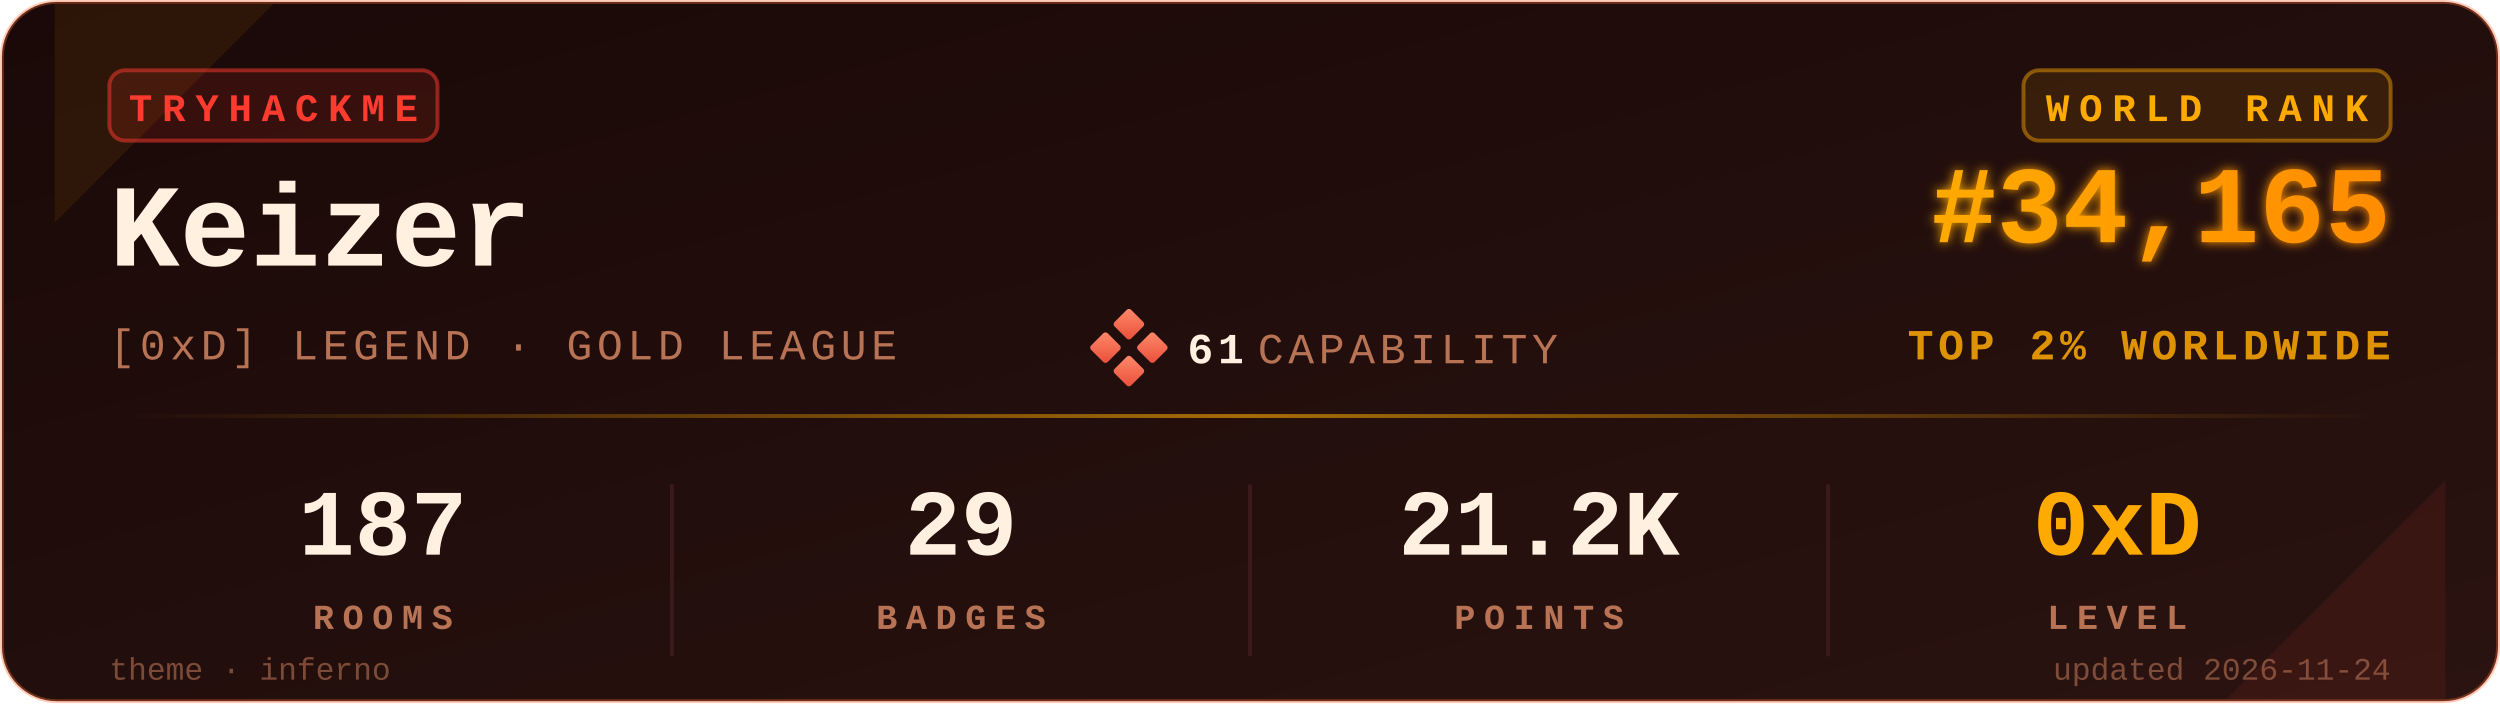
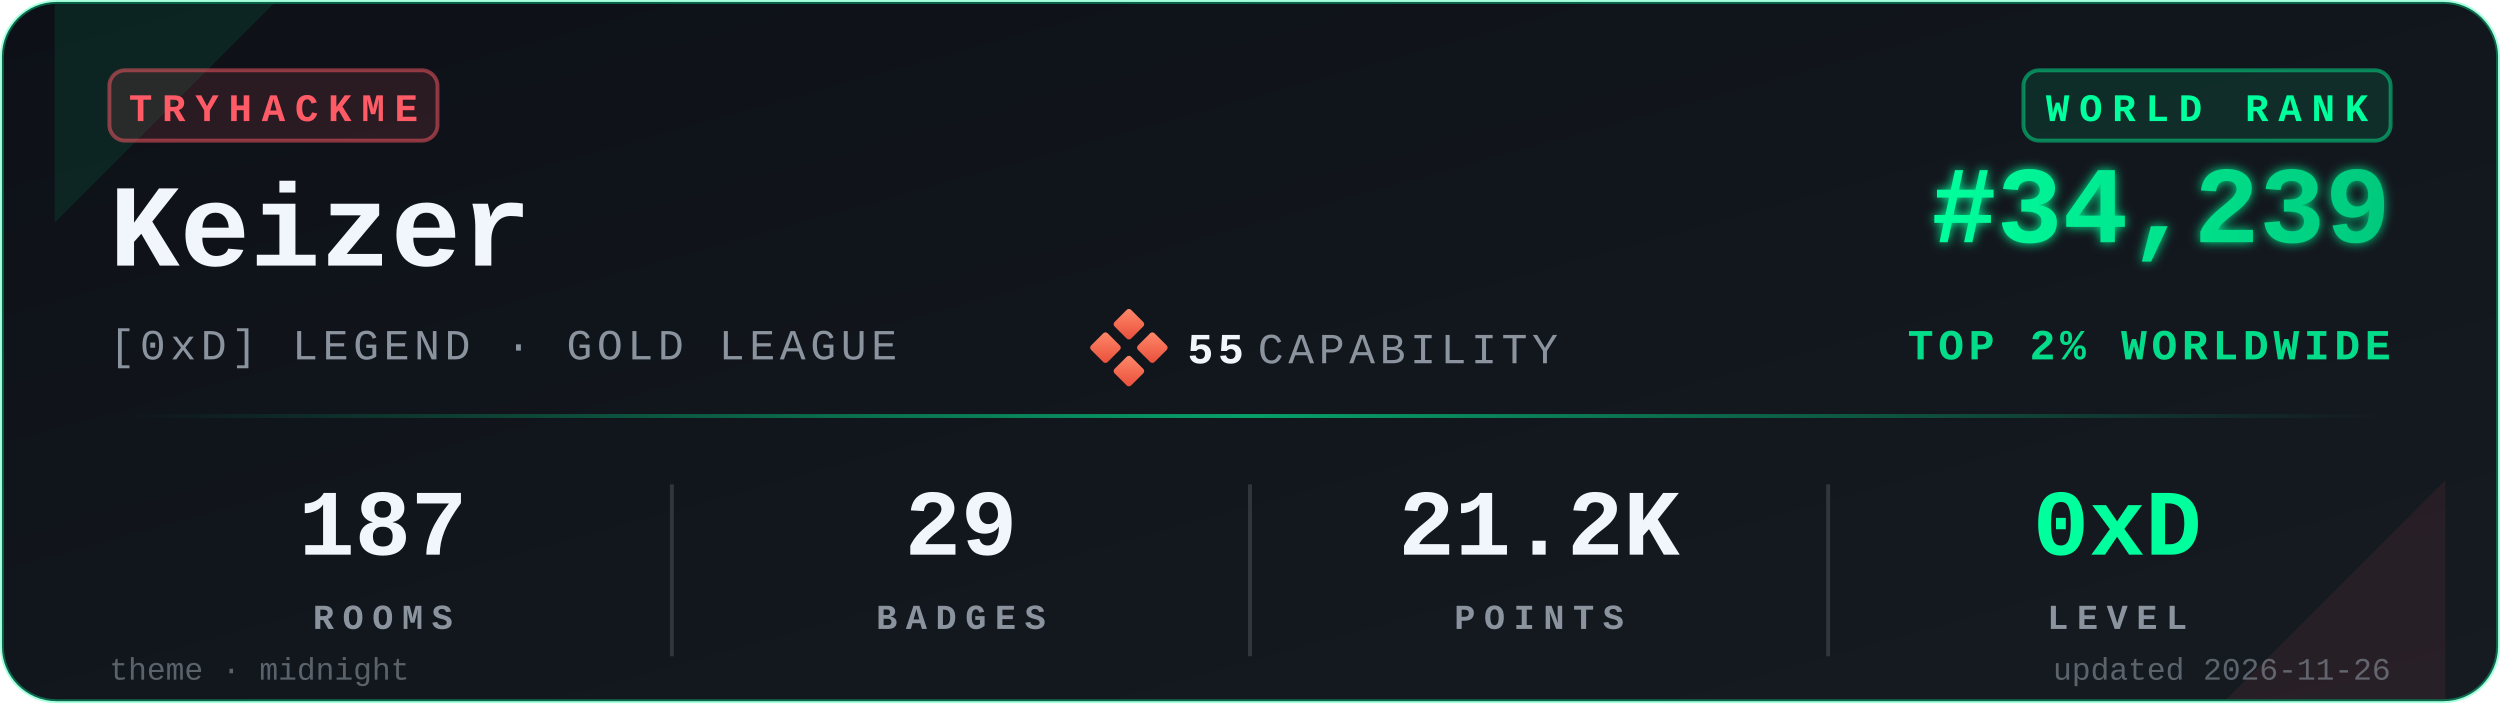
<svg xmlns="http://www.w3.org/2000/svg" viewBox="0 0 640 180" width="640" height="180" role="img" aria-label="TryHackMe stats for Keizer">
  <defs>
    <linearGradient id="bgGrad" x1="0" y1="0" x2="1" y2="1">
-       <stop offset="0%" stop-color="#1a0908" />
-       <stop offset="100%" stop-color="#2a1310" />
+       <stop offset="0%" stop-color="#0d1117" />
+       <stop offset="100%" stop-color="#161b22" />
    </linearGradient>
    <linearGradient id="rankGrad" x1="0" y1="0" x2="1" y2="0">
-       <stop offset="0%" stop-color="#FFAA00" />
-       <stop offset="100%" stop-color="#FF8C00" />
+       <stop offset="0%" stop-color="#00FF9D" />
+       <stop offset="100%" stop-color="#00C97D" />
    </linearGradient>
    <linearGradient id="accentGrad" x1="0" y1="0" x2="1" y2="0">
-       <stop offset="0%" stop-color="#FFAA00" stop-opacity="0" />
-       <stop offset="50%" stop-color="#FFAA00" stop-opacity="0.6" />
-       <stop offset="100%" stop-color="#FFAA00" stop-opacity="0" />
+       <stop offset="0%" stop-color="#00FF9D" stop-opacity="0" />
+       <stop offset="50%" stop-color="#00FF9D" stop-opacity="0.6" />
+       <stop offset="100%" stop-color="#00FF9D" stop-opacity="0" />
    </linearGradient>
    <linearGradient id="capGrad" x1="0" y1="0" x2="1" y2="1">
      <stop offset="0%" stop-color="#ff8a6b" />
      <stop offset="100%" stop-color="#e94e3a" />
    </linearGradient>
    <filter id="glow" x="-20%" y="-20%" width="140%" height="140%">
      <feGaussianBlur stdDeviation="1.4" result="b" />
      <feMerge>
        <feMergeNode in="b" />
        <feMergeNode in="SourceGraphic" />
      </feMerge>
    </filter>
  </defs>
-   <rect x="0.5" y="0.5" width="639" height="179" rx="14" ry="14" fill="url(#bgGrad)" stroke="#FF6B35" stroke-opacity="0.35" stroke-width="1" />
-   <path d="M 14,1 L 70,1 L 14,57 Z" fill="#FFAA00" opacity="0.08" />
-   <path d="M 626,179 L 570,179 L 626,123 Z" fill="#FF3B30" opacity="0.08" />
+   <rect x="0.5" y="0.5" width="639" height="179" rx="14" ry="14" fill="url(#bgGrad)" stroke="#00FF9D" stroke-opacity="0.35" stroke-width="1" />
+   <path d="M 14,1 L 70,1 L 14,57 Z" fill="#00FF9D" opacity="0.08" />
+   <path d="M 626,179 L 570,179 L 626,123 Z" fill="#FF5B67" opacity="0.08" />
  <g transform="translate(28,18)">
-     <rect x="0" y="0" width="84" height="18" rx="4" ry="4" fill="#FF3B30" fill-opacity="0.12" stroke="#FF3B30" stroke-opacity="0.5" />
-     <text x="42" y="13" fill="#FF3B30" font-family="ui-monospace,'SF Mono','Menlo','Cascadia Code','Consolas','Liberation Mono',monospace" font-size="10" font-weight="700" letter-spacing="2.5" text-anchor="middle">TRYHACKME</text>
+     <rect x="0" y="0" width="84" height="18" rx="4" ry="4" fill="#FF5B67" fill-opacity="0.12" stroke="#FF5B67" stroke-opacity="0.5" />
+     <text x="42" y="13" fill="#FF5B67" font-family="ui-monospace,'SF Mono','Menlo','Cascadia Code','Consolas','Liberation Mono',monospace" font-size="10" font-weight="700" letter-spacing="2.5" text-anchor="middle">TRYHACKME</text>
  </g>
-   <text x="28" y="68" fill="#FFF0E0" font-family="ui-monospace,'SF Mono','Menlo','Cascadia Code','Consolas','Liberation Mono',monospace" font-size="30" font-weight="700">Keizer</text>
-   <text x="28" y="92" fill="#B87355" font-family="ui-monospace,'SF Mono','Menlo','Cascadia Code','Consolas','Liberation Mono',monospace" font-size="11" font-weight="500" letter-spacing="1.2">[0xD] LEGEND · GOLD LEAGUE</text>
+   <text x="28" y="68" fill="#f0f6fc" font-family="ui-monospace,'SF Mono','Menlo','Cascadia Code','Consolas','Liberation Mono',monospace" font-size="30" font-weight="700">Keizer</text>
+   <text x="28" y="92" fill="#8b949e" font-family="ui-monospace,'SF Mono','Menlo','Cascadia Code','Consolas','Liberation Mono',monospace" font-size="11" font-weight="500" letter-spacing="1.2">[0xD] LEGEND · GOLD LEAGUE</text>
  <g transform="translate(280,80)">
    <rect x="6" y="0" width="6" height="6" rx="0.8" fill="url(#capGrad)" transform="rotate(45 9 3)" />
    <rect x="0" y="6" width="6" height="6" rx="0.8" fill="url(#capGrad)" transform="rotate(45 3 9)" />
    <rect x="12" y="6" width="6" height="6" rx="0.8" fill="url(#capGrad)" transform="rotate(45 15 9)" />
    <rect x="6" y="12" width="6" height="6" rx="0.8" fill="url(#capGrad)" transform="rotate(45 9 15)" />
-     <text x="24" y="13" fill="#FFF0E0" font-family="ui-monospace,'SF Mono','Menlo','Cascadia Code','Consolas','Liberation Mono',monospace" font-size="11" font-weight="700" letter-spacing="1.2">61</text>
-     <text x="42" y="13" fill="#B87355" font-family="ui-monospace,'SF Mono','Menlo','Cascadia Code','Consolas','Liberation Mono',monospace" font-size="11" font-weight="500" letter-spacing="1.2">CAPABILITY</text>
+     <text x="24" y="13" fill="#f0f6fc" font-family="ui-monospace,'SF Mono','Menlo','Cascadia Code','Consolas','Liberation Mono',monospace" font-size="11" font-weight="700" letter-spacing="1.2">55</text>
+     <text x="42" y="13" fill="#8b949e" font-family="ui-monospace,'SF Mono','Menlo','Cascadia Code','Consolas','Liberation Mono',monospace" font-size="11" font-weight="500" letter-spacing="1.2">CAPABILITY</text>
  </g>
  <g transform="translate(612,18)">
-     <rect x="-94" y="0" width="94" height="18" rx="4" ry="4" fill="#FFAA00" fill-opacity="0.10" stroke="#FFAA00" stroke-opacity="0.45" />
-     <text x="-47" y="13" fill="#FFAA00" font-family="ui-monospace,'SF Mono','Menlo','Cascadia Code','Consolas','Liberation Mono',monospace" font-size="10" font-weight="700" letter-spacing="2.5" text-anchor="middle">WORLD RANK</text>
+     <rect x="-94" y="0" width="94" height="18" rx="4" ry="4" fill="#00FF9D" fill-opacity="0.10" stroke="#00FF9D" stroke-opacity="0.45" />
+     <text x="-47" y="13" fill="#00FF9D" font-family="ui-monospace,'SF Mono','Menlo','Cascadia Code','Consolas','Liberation Mono',monospace" font-size="10" font-weight="700" letter-spacing="2.5" text-anchor="middle">WORLD RANK</text>
  </g>
-   <text x="612" y="62" fill="url(#rankGrad)" font-family="ui-monospace,'SF Mono','Menlo','Cascadia Code','Consolas','Liberation Mono',monospace" font-size="28" font-weight="700" text-anchor="end" filter="url(#glow)">#34,165</text>
-   <text x="612" y="92" fill="#FFAA00" fill-opacity="0.85" font-family="ui-monospace,'SF Mono','Menlo','Cascadia Code','Consolas','Liberation Mono',monospace" font-size="11" font-weight="600" letter-spacing="1.2" text-anchor="end">TOP 2% WORLDWIDE</text>
+   <text x="612" y="62" fill="url(#rankGrad)" font-family="ui-monospace,'SF Mono','Menlo','Cascadia Code','Consolas','Liberation Mono',monospace" font-size="28" font-weight="700" text-anchor="end" filter="url(#glow)">#34,239</text>
+   <text x="612" y="92" fill="#00FF9D" fill-opacity="0.85" font-family="ui-monospace,'SF Mono','Menlo','Cascadia Code','Consolas','Liberation Mono',monospace" font-size="11" font-weight="600" letter-spacing="1.2" text-anchor="end">TOP 2% WORLDWIDE</text>
  <rect x="28" y="106" width="584" height="1" fill="url(#accentGrad)" />
  <g font-family="ui-monospace,'SF Mono','Menlo','Cascadia Code','Consolas','Liberation Mono',monospace" text-anchor="middle">
-     <text x="98" y="142" fill="#FFF0E0" font-size="24" font-weight="700">187</text>
-     <text x="98" y="161" fill="#B87355" font-size="9" font-weight="600" letter-spacing="2.2">ROOMS</text>
-     <text x="246" y="142" fill="#FFF0E0" font-size="24" font-weight="700">29</text>
-     <text x="246" y="161" fill="#B87355" font-size="9" font-weight="600" letter-spacing="2.2">BADGES</text>
-     <text x="394" y="142" fill="#FFF0E0" font-size="24" font-weight="700">21.2K</text>
-     <text x="394" y="161" fill="#B87355" font-size="9" font-weight="600" letter-spacing="2.2">POINTS</text>
-     <text x="542" y="142" fill="#FFAA00" font-size="24" font-weight="700">0xD</text>
-     <text x="542" y="161" fill="#B87355" font-size="9" font-weight="600" letter-spacing="2.2">LEVEL</text>
+     <text x="98" y="142" fill="#f0f6fc" font-size="24" font-weight="700">187</text>
+     <text x="98" y="161" fill="#8b949e" font-size="9" font-weight="600" letter-spacing="2.2">ROOMS</text>
+     <text x="246" y="142" fill="#f0f6fc" font-size="24" font-weight="700">29</text>
+     <text x="246" y="161" fill="#8b949e" font-size="9" font-weight="600" letter-spacing="2.2">BADGES</text>
+     <text x="394" y="142" fill="#f0f6fc" font-size="24" font-weight="700">21.2K</text>
+     <text x="394" y="161" fill="#8b949e" font-size="9" font-weight="600" letter-spacing="2.2">POINTS</text>
+     <text x="542" y="142" fill="#00FF9D" font-size="24" font-weight="700">0xD</text>
+     <text x="542" y="161" fill="#8b949e" font-size="9" font-weight="600" letter-spacing="2.2">LEVEL</text>
  </g>
-   <line x1="172" y1="124" x2="172" y2="168" stroke="#3a1a1a" stroke-width="1" />
-   <line x1="320" y1="124" x2="320" y2="168" stroke="#3a1a1a" stroke-width="1" />
-   <line x1="468" y1="124" x2="468" y2="168" stroke="#3a1a1a" stroke-width="1" />
-   <text x="28" y="174" fill="#B87355" fill-opacity="0.6" font-family="ui-monospace,'SF Mono','Menlo','Cascadia Code','Consolas','Liberation Mono',monospace" font-size="8" font-weight="500">theme · inferno</text>
-   <text x="612" y="174" fill="#B87355" fill-opacity="0.6" font-family="ui-monospace,'SF Mono','Menlo','Cascadia Code','Consolas','Liberation Mono',monospace" font-size="8" font-weight="500" text-anchor="end">updated 2026-11-24</text>
+   <line x1="172" y1="124" x2="172" y2="168" stroke="#30363d" stroke-width="1" />
+   <line x1="320" y1="124" x2="320" y2="168" stroke="#30363d" stroke-width="1" />
+   <line x1="468" y1="124" x2="468" y2="168" stroke="#30363d" stroke-width="1" />
+   <text x="28" y="174" fill="#8b949e" fill-opacity="0.6" font-family="ui-monospace,'SF Mono','Menlo','Cascadia Code','Consolas','Liberation Mono',monospace" font-size="8" font-weight="500">theme · midnight</text>
+   <text x="612" y="174" fill="#8b949e" fill-opacity="0.6" font-family="ui-monospace,'SF Mono','Menlo','Cascadia Code','Consolas','Liberation Mono',monospace" font-size="8" font-weight="500" text-anchor="end">updated 2026-11-26</text>
</svg>
